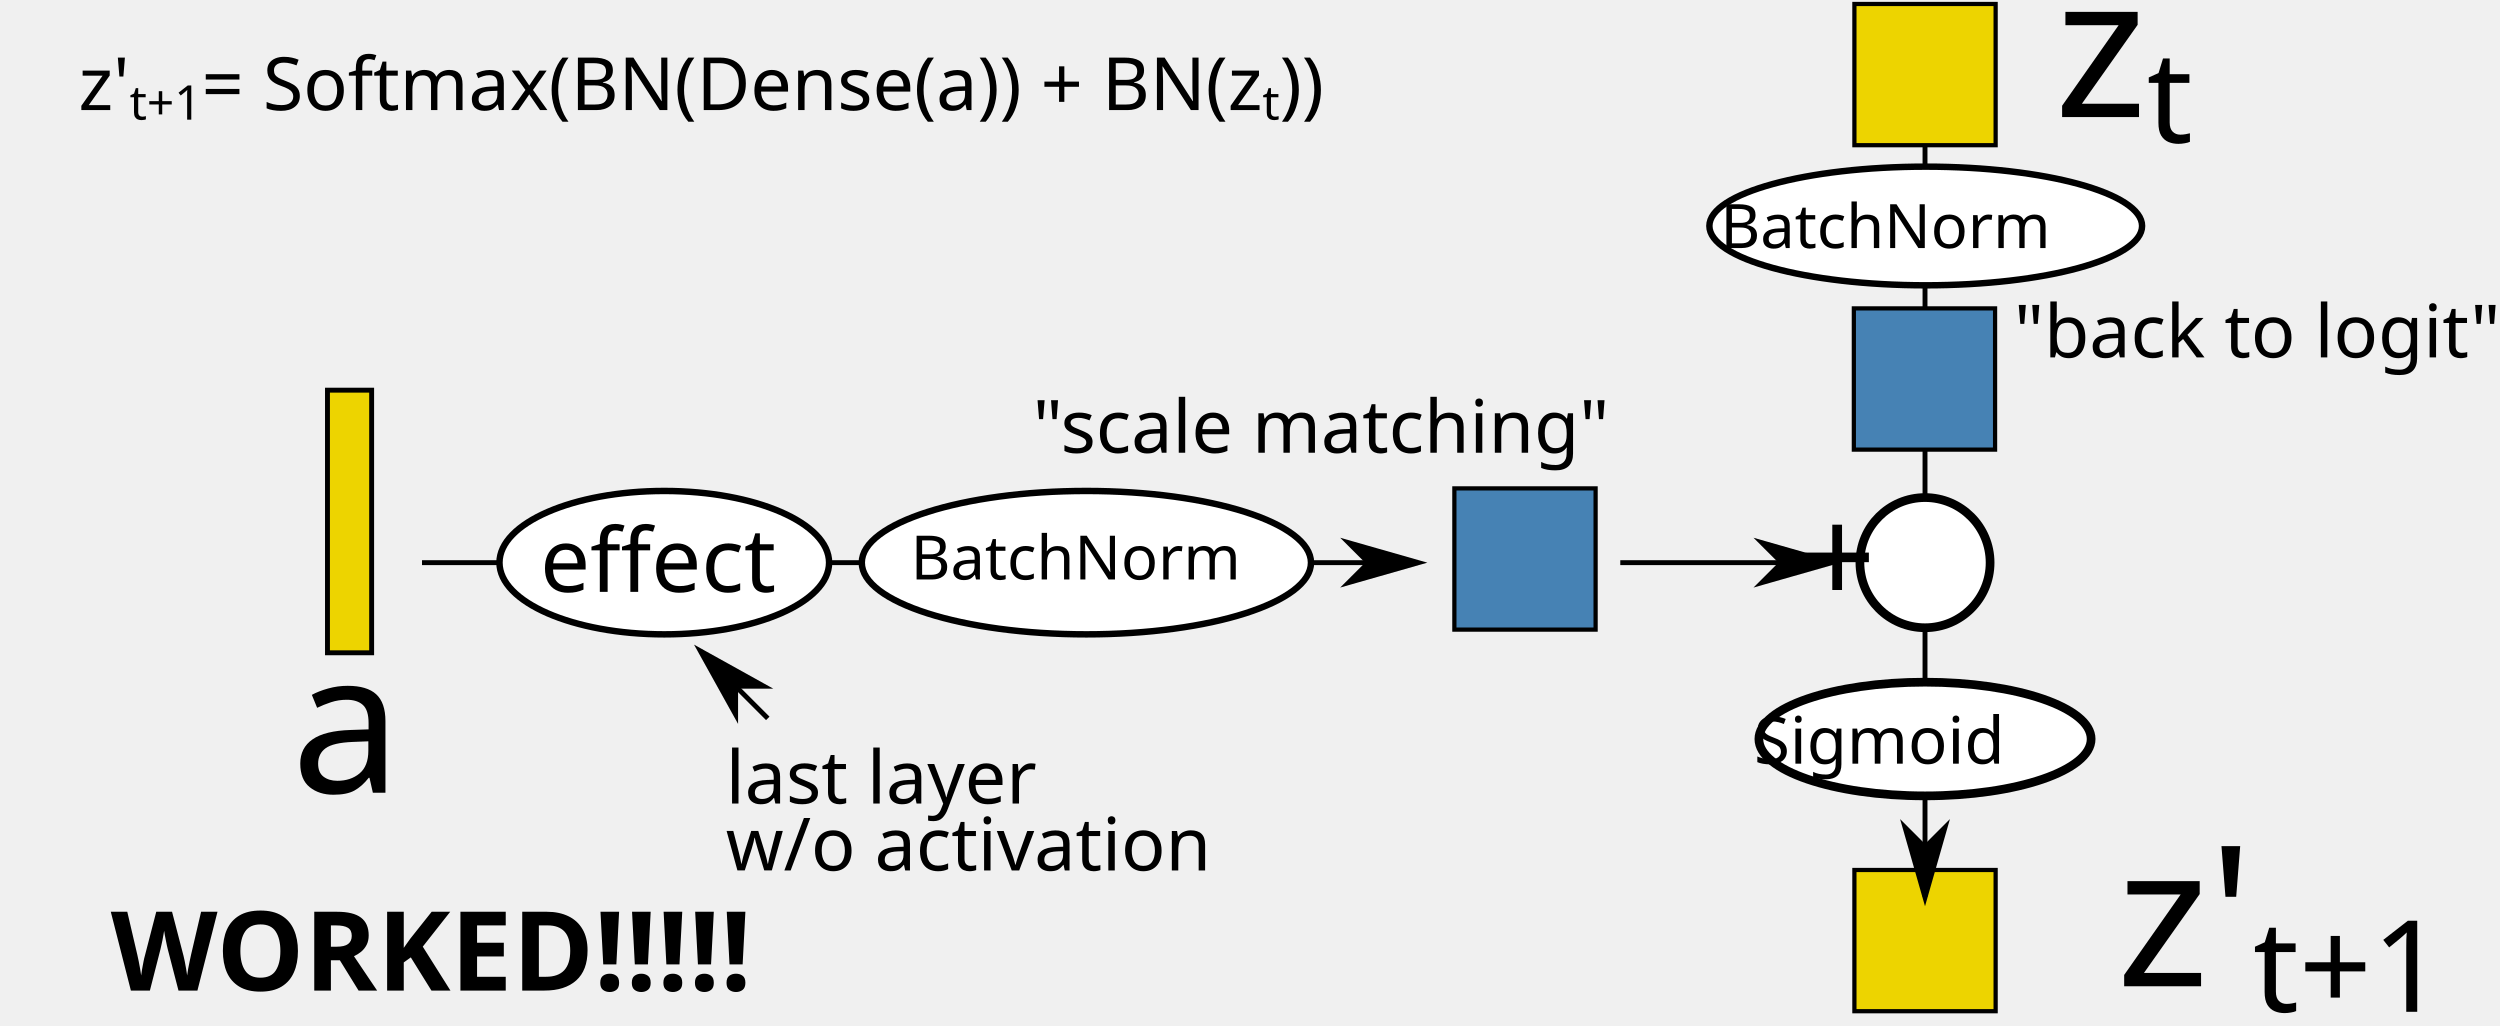
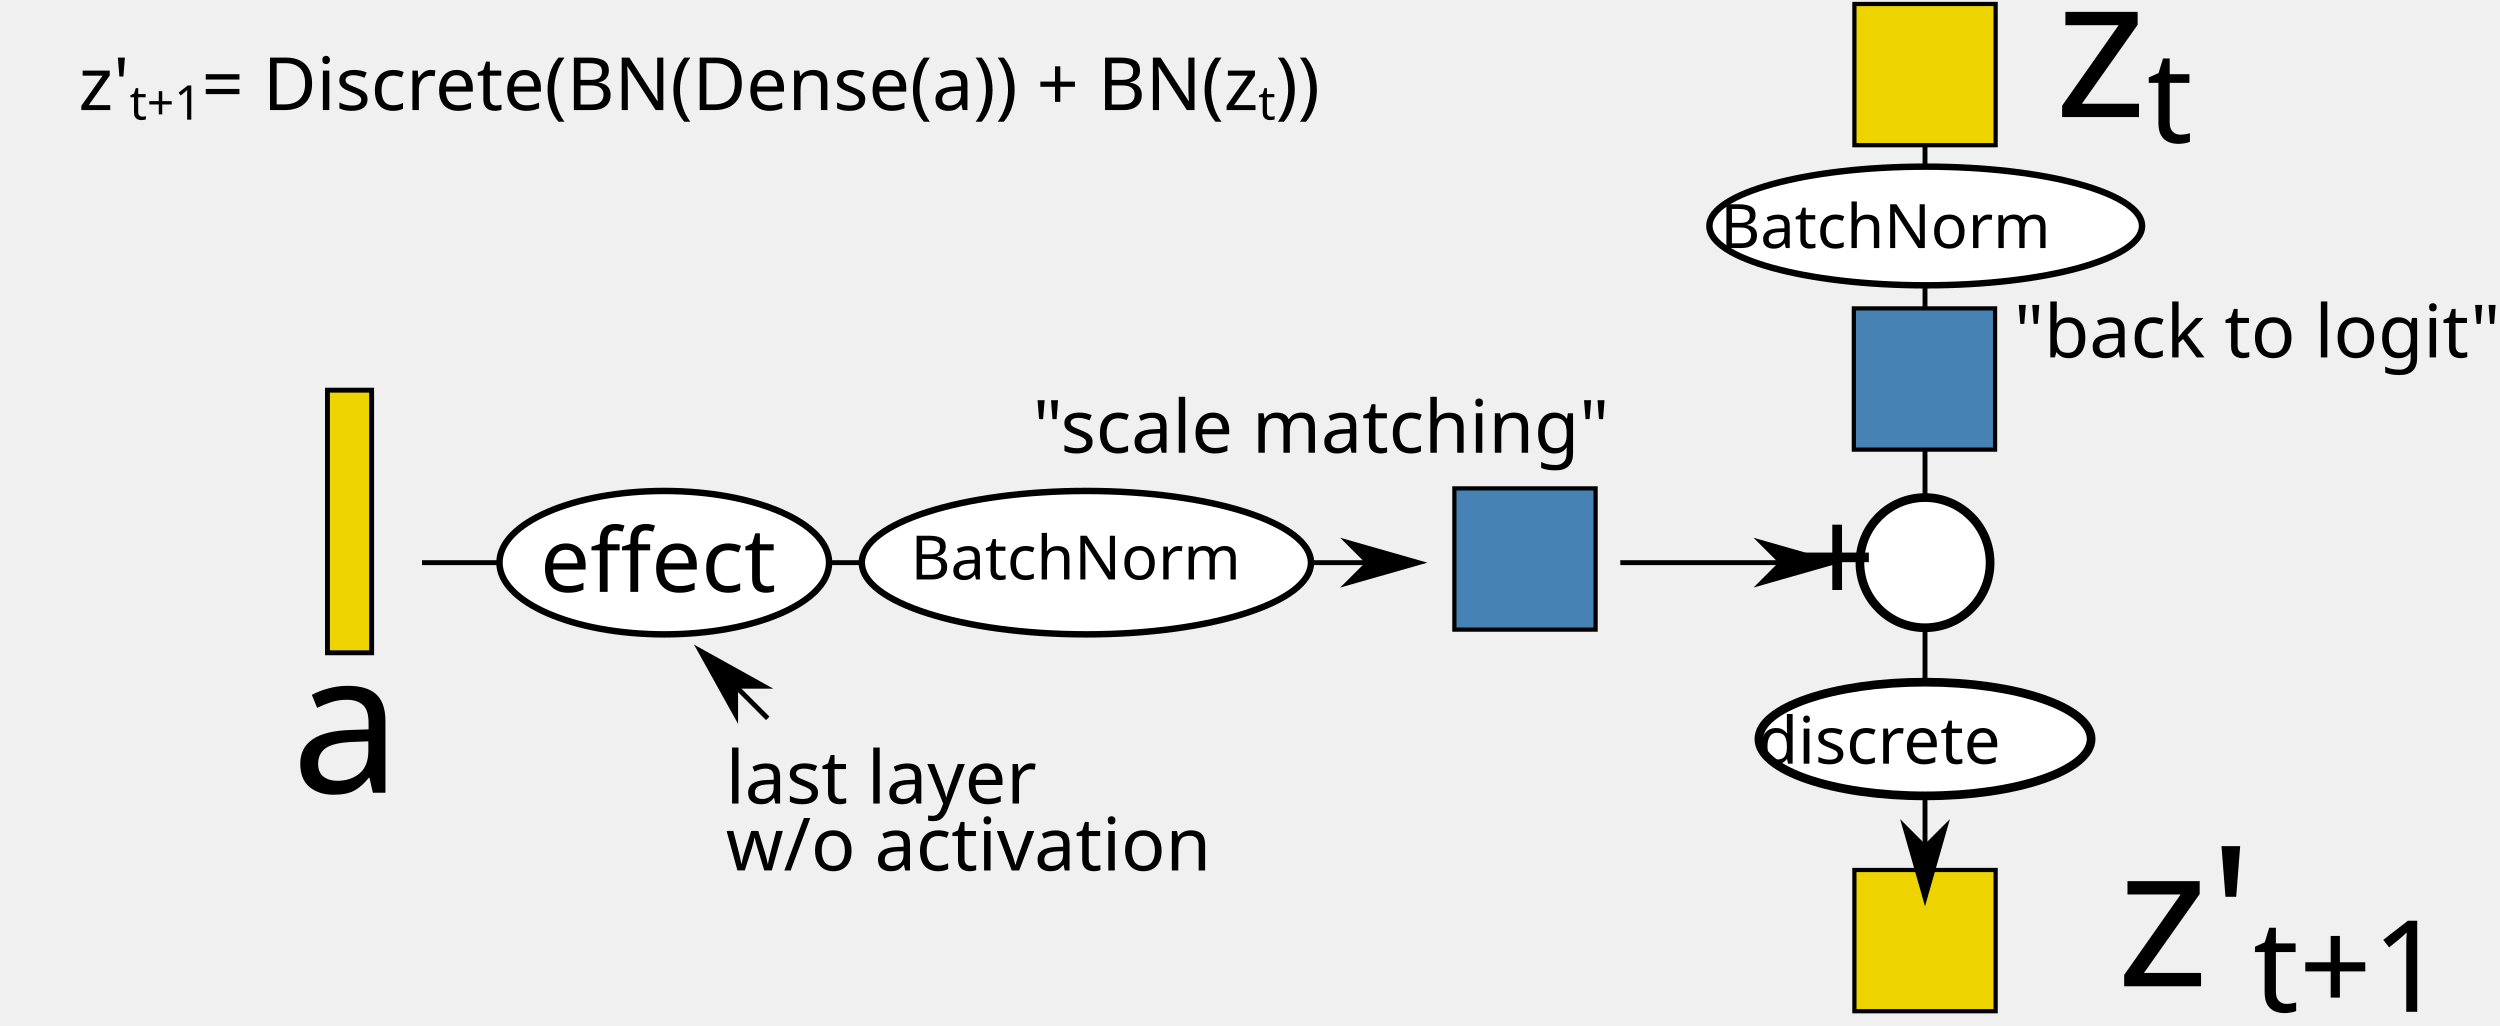
<svg xmlns="http://www.w3.org/2000/svg" width="143.812mm" height="58.994mm" viewBox="0 0 509.569 209.033" id="svg6614" version="1.1">
  <defs id="defs6616">
    <marker orient="auto" refY="0.0" refX="0.0" id="Arrow1Lend" style="overflow:visible;">
      <path id="path4413" d="M 0.0,0.0 L 5.0,-5.0 L -12.5,0.0 L 5.0,5.0 L 0.0,0.0 z " style="fill-rule:evenodd;stroke:#000000;stroke-width:1pt;stroke-opacity:1;fill:#000000;fill-opacity:1" transform="scale(0.8) rotate(180) translate(12.5,0)" />
    </marker>
    <marker orient="auto" refY="0" refX="0" id="Arrow1Lstart" style="overflow:visible">
      <path id="path6080" d="M 0,0 5,-5 -12.5,0 5,5 0,0 Z" style="fill-rule:evenodd;stroke:#000000;stroke-width:1pt" transform="matrix(0.8,0,0,0.8,10,0)" />
    </marker>
    <marker orient="auto" refY="0" refX="0" id="marker6336" style="overflow:visible">
      <path id="path6083" d="M 0,0 5,-5 -12.5,0 5,5 0,0 Z" style="fill:#0000ff;fill-opacity:1;fill-rule:evenodd;stroke:#0000ff;stroke-width:1pt;stroke-opacity:1" transform="matrix(-0.8,0,0,-0.8,-10,0)" />
    </marker>
    <marker style="overflow:visible" id="marker5904" refX="0" refY="0" orient="auto">
      <path transform="matrix(0.8,0,0,0.8,10,0)" style="fill:#0000ff;fill-opacity:1;fill-rule:evenodd;stroke:#0000ff;stroke-width:1pt;stroke-opacity:1" d="M 0,0 5,-5 -12.5,0 5,5 0,0 Z" id="path5906" />
    </marker>
    <marker style="overflow:visible" id="marker10167-4" refX="0" refY="0" orient="auto">
      <path transform="matrix(-0.8,0,0,-0.8,-10,0)" style="fill:#000000;fill-opacity:1;fill-rule:evenodd;stroke:#000000;stroke-width:1pt;stroke-opacity:1" d="M 0,0 5,-5 -12.5,0 5,5 0,0 Z" id="path10169-5" />
    </marker>
    <marker orient="auto" refY="0" refX="0" id="marker6888-5-0" style="overflow:visible">
      <path id="path6890-0-6" d="M 0,0 5,-5 -12.5,0 5,5 0,0 Z" style="fill:#000000;fill-opacity:1;fill-rule:evenodd;stroke:#000000;stroke-width:1pt;stroke-opacity:1" transform="matrix(-0.8,0,0,-0.8,-10,0)" />
    </marker>
    <marker orient="auto" refY="0" refX="0" id="marker6888-6" style="overflow:visible">
      <path id="path6890-1" d="M 0,0 5,-5 -12.5,0 5,5 0,0 Z" style="fill:#000000;fill-opacity:1;fill-rule:evenodd;stroke:#000000;stroke-width:1pt;stroke-opacity:1" transform="matrix(-0.8,0,0,-0.8,-10,0)" />
    </marker>
    <marker orient="auto" refY="0" refX="0" id="marker6888-5" style="overflow:visible">
      <path id="path6890-0" d="M 0,0 5,-5 -12.5,0 5,5 0,0 Z" style="fill:#000000;fill-opacity:1;fill-rule:evenodd;stroke:#000000;stroke-width:1pt;stroke-opacity:1" transform="matrix(-0.8,0,0,-0.8,-10,0)" />
    </marker>
    <marker style="overflow:visible" id="marker10167" refX="0" refY="0" orient="auto">
      <path transform="matrix(-0.8,0,0,-0.8,-10,0)" style="fill:#000000;fill-opacity:1;fill-rule:evenodd;stroke:#000000;stroke-width:1pt;stroke-opacity:1" d="M 0,0 5,-5 -12.5,0 5,5 0,0 Z" id="path10169" />
    </marker>
    <marker orient="auto" refY="0" refX="0" id="marker43100" style="overflow:visible">
      <path id="path43102" d="M 0,0 5,-5 -12.5,0 5,5 0,0 Z" style="fill:#73d216;fill-opacity:1;fill-rule:evenodd;stroke:#73d216;stroke-width:1pt;stroke-opacity:1" transform="matrix(-0.8,0,0,-0.8,-10,0)" />
    </marker>
    <marker style="overflow:visible" id="marker43917" refX="0" refY="0" orient="auto">
      <path transform="matrix(-0.8,0,0,-0.8,-10,0)" style="fill:#000000;fill-opacity:1;fill-rule:evenodd;stroke:#000000;stroke-width:1pt;stroke-opacity:1" d="M 0,0 5,-5 -12.5,0 5,5 0,0 Z" id="path43919" />
    </marker>
    <marker style="overflow:visible" id="marker43526" refX="0" refY="0" orient="auto">
      <path transform="matrix(-0.8,0,0,-0.8,-10,0)" style="fill:#000000;fill-opacity:1;fill-rule:evenodd;stroke:#000000;stroke-width:1pt;stroke-opacity:1" d="M 0,0 5,-5 -12.5,0 5,5 0,0 Z" id="path43528" />
    </marker>
    <marker style="overflow:visible" id="marker44314" refX="0" refY="0" orient="auto">
      <path transform="matrix(-0.8,0,0,-0.8,-10,0)" style="fill:#000000;fill-opacity:1;fill-rule:evenodd;stroke:#000000;stroke-width:1pt;stroke-opacity:1" d="M 0,0 5,-5 -12.5,0 5,5 0,0 Z" id="path44316" />
    </marker>
    <marker orient="auto" refY="0" refX="0" id="Arrow1Lend-1" style="overflow:visible">
      <path id="path4266-8" d="M 0,0 5,-5 -12.5,0 5,5 0,0 Z" style="fill:#000000;fill-opacity:1;fill-rule:evenodd;stroke:#000000;stroke-width:1pt;stroke-opacity:1" transform="matrix(-0.8,0,0,-0.8,-10,0)" />
    </marker>
    <marker style="overflow:visible" id="marker10167-47" refX="0" refY="0" orient="auto">
      <path transform="matrix(-0.8,0,0,-0.8,-10,0)" style="fill:#000000;fill-opacity:1;fill-rule:evenodd;stroke:#000000;stroke-width:1pt;stroke-opacity:1" d="M 0,0 5,-5 -12.5,0 5,5 0,0 Z" id="path10169-4" />
    </marker>
    <marker style="overflow:visible" id="marker44314-9" refX="0" refY="0" orient="auto">
      <path transform="matrix(-0.8,0,0,-0.8,-10,0)" style="fill:#000000;fill-opacity:1;fill-rule:evenodd;stroke:#000000;stroke-width:1pt;stroke-opacity:1" d="M 0,0 5,-5 -12.5,0 5,5 0,0 Z" id="path44316-3" />
    </marker>
    <marker style="overflow:visible" id="marker44314-0" refX="0" refY="0" orient="auto">
      <path transform="matrix(-0.8,0,0,-0.8,-10,0)" style="fill:#000000;fill-opacity:1;fill-rule:evenodd;stroke:#000000;stroke-width:1pt;stroke-opacity:1" d="M 0,0 5,-5 -12.5,0 5,5 0,0 Z" id="path44316-6" />
    </marker>
    <marker style="overflow:visible" id="marker43917-6" refX="0" refY="0" orient="auto">
      <path transform="matrix(-0.8,0,0,-0.8,-10,0)" style="fill:#000000;fill-opacity:1;fill-rule:evenodd;stroke:#000000;stroke-width:1pt;stroke-opacity:1" d="M 0,0 5,-5 -12.5,0 5,5 0,0 Z" id="path43919-1" />
    </marker>
    <marker style="overflow:visible" id="marker5904-2" refX="0" refY="0" orient="auto">
      <path transform="matrix(0.8,0,0,0.8,10,0)" style="fill:#0000ff;fill-opacity:1;fill-rule:evenodd;stroke:#0000ff;stroke-width:1pt;stroke-opacity:1" d="M 0,0 5,-5 -12.5,0 5,5 0,0 Z" id="path5906-7" />
    </marker>
    <marker orient="auto" refY="0" refX="0" id="marker6336-0" style="overflow:visible">
      <path id="path6083-9" d="M 0,0 5,-5 -12.5,0 5,5 0,0 Z" style="fill:#0000ff;fill-opacity:1;fill-rule:evenodd;stroke:#0000ff;stroke-width:1pt;stroke-opacity:1" transform="matrix(-0.8,0,0,-0.8,-10,0)" />
    </marker>
    <marker style="overflow:visible" id="marker43917-3-7-6-7" refX="0" refY="0" orient="auto">
      <path transform="matrix(-0.8,0,0,-0.8,-10,0)" style="fill:#000000;fill-opacity:1;fill-rule:evenodd;stroke:#000000;stroke-width:1pt;stroke-opacity:1" d="M 0,0 5,-5 -12.5,0 5,5 0,0 Z" id="path43919-3-7-4-5" />
    </marker>
    <marker style="overflow:visible" id="marker43917-3-7-3" refX="0" refY="0" orient="auto">
      <path transform="matrix(-0.8,0,0,-0.8,-10,0)" style="fill:#000000;fill-opacity:1;fill-rule:evenodd;stroke:#000000;stroke-width:1pt;stroke-opacity:1" d="M 0,0 5,-5 -12.5,0 5,5 0,0 Z" id="path43919-3-7-5" />
    </marker>
    <marker style="overflow:visible" id="marker43917-3-7" refX="0" refY="0" orient="auto">
      <path transform="matrix(-0.8,0,0,-0.8,-10,0)" style="fill:#000000;fill-opacity:1;fill-rule:evenodd;stroke:#000000;stroke-width:1pt;stroke-opacity:1" d="M 0,0 5,-5 -12.5,0 5,5 0,0 Z" id="path43919-3-7" />
    </marker>
    <marker style="overflow:visible" id="marker43917-3-7-6" refX="0" refY="0" orient="auto">
      <path transform="matrix(-0.8,0,0,-0.8,-10,0)" style="fill:#000000;fill-opacity:1;fill-rule:evenodd;stroke:#000000;stroke-width:1pt;stroke-opacity:1" d="M 0,0 5,-5 -12.5,0 5,5 0,0 Z" id="path43919-3-7-4" />
    </marker>
    <marker style="overflow:visible" id="marker44314-0-3" refX="0" refY="0" orient="auto">
      <path transform="matrix(-0.8,0,0,-0.8,-10,0)" style="fill:#000000;fill-opacity:1;fill-rule:evenodd;stroke:#000000;stroke-width:1pt;stroke-opacity:1" d="M 0,0 5,-5 -12.5,0 5,5 0,0 Z" id="path44316-6-6" />
    </marker>
    <marker style="overflow:visible" id="marker44314-0-2" refX="0" refY="0" orient="auto">
      <path transform="matrix(-0.8,0,0,-0.8,-10,0)" style="fill:#000000;fill-opacity:1;fill-rule:evenodd;stroke:#000000;stroke-width:1pt;stroke-opacity:1" d="M 0,0 5,-5 -12.5,0 5,5 0,0 Z" id="path44316-6-9" />
    </marker>
    <marker style="overflow:visible" id="marker44314-0-36" refX="0" refY="0" orient="auto">
      <path transform="matrix(-0.8,0,0,-0.8,-10,0)" style="fill:#000000;fill-opacity:1;fill-rule:evenodd;stroke:#000000;stroke-width:1pt;stroke-opacity:1" d="M 0,0 5,-5 -12.5,0 5,5 0,0 Z" id="path44316-6-0" />
    </marker>
  </defs>
  <g id="layer1" transform="translate(-163.2882,-310.8997)">
    <path style="color:#000000;clip-rule:nonzero;display:inline;overflow:visible;visibility:visible;opacity:1;isolation:auto;mix-blend-mode:normal;color-interpolation:sRGB;color-interpolation-filters:linearRGB;solid-color:#000000;solid-opacity:1;fill:#edd400;fill-opacity:1;fill-rule:evenodd;stroke:#000000;stroke-width:0.862px;stroke-linecap:butt;stroke-linejoin:miter;stroke-miterlimit:4;stroke-dasharray:none;stroke-dashoffset:0;stroke-opacity:1;color-rendering:auto;image-rendering:auto;shape-rendering:auto;text-rendering:auto;enable-background:accumulate" d="m 541.266,488.226 28.787,0 0,28.787 -28.787,0 z" id="rect3368-9-8-9" />
    <path style="fill:none;fill-rule:evenodd;stroke:#000000;stroke-width:1;stroke-linecap:butt;stroke-linejoin:miter;stroke-miterlimit:4;stroke-dasharray:none;stroke-opacity:1;marker-end:url(#marker44314-0-2)" d="m 555.659,340.169 0,153.512" id="path15958-2-1" />
    <text xml:space="preserve" style="font-style:normal;font-weight:normal;font-size:40px;line-height:125%;font-family:sans-serif;letter-spacing:0px;word-spacing:0px;fill:#000000;fill-opacity:1;stroke:none;stroke-width:1px;stroke-linecap:butt;stroke-linejoin:miter;stroke-opacity:1" x="582.044" y="334.757" id="text3370">
      <tspan id="tspan3372" x="582.044" y="334.757">z<tspan style="font-size:65%;baseline-shift:sub" id="tspan3397">t</tspan>
      </tspan>
    </text>
    <path style="color:#000000;clip-rule:nonzero;display:inline;overflow:visible;visibility:visible;opacity:1;isolation:auto;mix-blend-mode:normal;color-interpolation:sRGB;color-interpolation-filters:linearRGB;solid-color:#000000;solid-opacity:1;fill:#edd400;fill-opacity:1;fill-rule:evenodd;stroke:#000000;stroke-width:1px;stroke-linecap:butt;stroke-linejoin:miter;stroke-miterlimit:4;stroke-dasharray:none;stroke-dashoffset:0;stroke-opacity:1;color-rendering:auto;image-rendering:auto;shape-rendering:auto;text-rendering:auto;enable-background:accumulate" d="m 230.036,390.427 9.003,0 0,53.529 -9.003,0 z" id="rect5255-6-3" />
    <text xml:space="preserve" style="font-style:normal;font-weight:normal;font-size:40px;line-height:125%;font-family:sans-serif;letter-spacing:0px;word-spacing:0px;fill:#000000;fill-opacity:1;stroke:none;stroke-width:1px;stroke-linecap:butt;stroke-linejoin:miter;stroke-opacity:1" x="222.65" y="472.488" id="text5257-4-1">
      <tspan id="tspan5259-6-4" x="222.65" y="472.488">a</tspan>
    </text>
    <text xml:space="preserve" style="font-style:normal;font-weight:normal;font-size:40px;line-height:125%;font-family:sans-serif;letter-spacing:0px;word-spacing:0px;fill:#000000;fill-opacity:1;stroke:none;stroke-width:1px;stroke-linecap:butt;stroke-linejoin:miter;stroke-opacity:1" x="594.691" y="511.932" id="text3370-5-7-6-2">
      <tspan id="tspan3372-6-6-2-8" x="594.691" y="511.932">z'<tspan style="font-size:65%;baseline-shift:sub" id="tspan3395-5-9-8">t+1</tspan>
      </tspan>
    </text>
    <path style="color:#000000;clip-rule:nonzero;display:inline;overflow:visible;visibility:visible;opacity:1;isolation:auto;mix-blend-mode:normal;color-interpolation:sRGB;color-interpolation-filters:linearRGB;solid-color:#000000;solid-opacity:1;fill:none;fill-opacity:1;fill-rule:evenodd;stroke:#000000;stroke-width:1px;stroke-linecap:butt;stroke-linejoin:miter;stroke-miterlimit:4;stroke-dasharray:none;stroke-dashoffset:0;stroke-opacity:1;marker-end:url(#marker43917-3-7-6);color-rendering:auto;image-rendering:auto;shape-rendering:auto;text-rendering:auto;enable-background:accumulate" d="m 249.305,425.584 202.982,0" id="path5715-5-6-0-2-5" />
    <ellipse ry="11.586" rx="33.859" style="color:#000000;clip-rule:nonzero;display:inline;overflow:visible;visibility:visible;opacity:1;isolation:auto;mix-blend-mode:normal;color-interpolation:sRGB;color-interpolation-filters:linearRGB;solid-color:#000000;solid-opacity:1;fill:#ffffff;fill-opacity:1;fill-rule:evenodd;stroke:#000000;stroke-width:1.775px;stroke-linecap:butt;stroke-linejoin:miter;stroke-miterlimit:4;stroke-dasharray:none;stroke-dashoffset:0;stroke-opacity:1;color-rendering:auto;image-rendering:auto;shape-rendering:auto;text-rendering:auto;enable-background:accumulate" id="path5822-4-6-1-7-6-8-9-7-0-9" cx="555.659" cy="461.532" />
    <text xml:space="preserve" style="font-style:normal;font-weight:normal;font-size:13.314px;line-height:125%;font-family:sans-serif;text-align:center;letter-spacing:0px;word-spacing:0px;text-anchor:middle;fill:#000000;fill-opacity:1;stroke:none;stroke-width:1px;stroke-linecap:butt;stroke-linejoin:miter;stroke-opacity:1" x="554.993" y="466.553" id="text5717-2-4-5-0-9-79">
-       <tspan id="tspan5719-4-1-8-1-7-3" x="554.993" y="466.553">Sigmoid</tspan>
+       <tspan id="tspan5719-4-1-8-1-7-3" x="554.993" y="466.553">discrete</tspan>
    </text>
    <ellipse style="color:#000000;clip-rule:nonzero;display:inline;overflow:visible;visibility:visible;opacity:1;isolation:auto;mix-blend-mode:normal;color-interpolation:sRGB;color-interpolation-filters:linearRGB;solid-color:#000000;solid-opacity:1;fill:#ffffff;fill-opacity:1;fill-rule:evenodd;stroke:#000000;stroke-width:1.316px;stroke-linecap:butt;stroke-linejoin:miter;stroke-miterlimit:4;stroke-dasharray:none;stroke-dashoffset:0;stroke-opacity:1;color-rendering:auto;image-rendering:auto;shape-rendering:auto;text-rendering:auto;enable-background:accumulate" id="path5822-4-6-1-7-6-8" cx="298.688" cy="425.584" rx="33.591" ry="14.614" />
    <text xml:space="preserve" style="font-style:normal;font-weight:normal;font-size:18.098px;line-height:125%;font-family:sans-serif;letter-spacing:0px;word-spacing:0px;fill:#000000;fill-opacity:1;stroke:none;stroke-width:1px;stroke-linecap:butt;stroke-linejoin:miter;stroke-opacity:1" x="273.37" y="431.535" id="text5717-2-4-5-6">
      <tspan id="tspan5719-4-1-8-0" x="273.37" y="431.535">effect</tspan>
    </text>
    <path style="color:#000000;clip-rule:nonzero;display:inline;overflow:visible;visibility:visible;opacity:1;isolation:auto;mix-blend-mode:normal;color-interpolation:sRGB;color-interpolation-filters:linearRGB;solid-color:#000000;solid-opacity:1;fill:none;fill-opacity:1;fill-rule:evenodd;stroke:#000000;stroke-width:1px;stroke-linecap:butt;stroke-linejoin:miter;stroke-miterlimit:4;stroke-dasharray:none;stroke-dashoffset:0;stroke-opacity:1;marker-end:url(#marker43917-3-7-3);color-rendering:auto;image-rendering:auto;shape-rendering:auto;text-rendering:auto;enable-background:accumulate" d="m 493.546,425.584 42.983,0" id="path5715-5-6-0-2-6" />
    <circle r="13.267" style="color:#000000;clip-rule:nonzero;display:inline;overflow:visible;visibility:visible;opacity:1;isolation:auto;mix-blend-mode:normal;color-interpolation:sRGB;color-interpolation-filters:linearRGB;solid-color:#000000;solid-opacity:1;fill:#ffffff;fill-opacity:1;fill-rule:evenodd;stroke:#000000;stroke-width:1.775px;stroke-linecap:butt;stroke-linejoin:miter;stroke-miterlimit:4;stroke-dasharray:none;stroke-dashoffset:0;stroke-opacity:1;color-rendering:auto;image-rendering:auto;shape-rendering:auto;text-rendering:auto;enable-background:accumulate" id="path5822-4-6-1-7-6-8-9-7-0" cx="555.659" cy="425.584" />
    <text xml:space="preserve" style="font-style:normal;font-weight:normal;font-size:27.5px;line-height:125%;font-family:sans-serif;text-align:center;letter-spacing:0px;word-spacing:0px;text-anchor:middle;fill:#000000;fill-opacity:1;stroke:none;stroke-width:1px;stroke-linecap:butt;stroke-linejoin:miter;stroke-opacity:1" x="555.659" y="434.204" id="text5717-2-4-5-0-9">
      <tspan id="tspan5719-4-1-8-1-7" x="555.659" y="434.204">+</tspan>
-     </text>
-     <text xml:space="preserve" style="color:#000000;font-style:normal;font-variant:normal;font-weight:normal;font-stretch:normal;font-size:35px;font-family:'Noto Sans';-inkscape-font-specification:'Noto Sans';text-align:center;text-anchor:middle;clip-rule:nonzero;display:inline;overflow:visible;visibility:visible;opacity:1;isolation:auto;mix-blend-mode:normal;color-interpolation:sRGB;color-interpolation-filters:linearRGB;solid-color:#000000;solid-opacity:1;fill:#000000;fill-opacity:1;fill-rule:evenodd;stroke:none;stroke-width:0;stroke-linecap:butt;stroke-linejoin:miter;stroke-miterlimit:4;stroke-dasharray:none;stroke-dashoffset:0;stroke-opacity:1;color-rendering:auto;image-rendering:auto;shape-rendering:auto;text-rendering:auto;enable-background:accumulate" x="179.288" y="333.339" id="text10903">
-       <tspan id="tspan10905" x="179.288" y="333.339" style="font-weight:normal;font-size:15px;text-align:start;text-anchor:start;fill:#000000;stroke:none;stroke-width:0;stroke-miterlimit:4;stroke-dasharray:none">z'<tspan style="font-size:65%;baseline-shift:sub;fill:#000000;stroke:none;stroke-width:0;stroke-miterlimit:4;stroke-dasharray:none" id="tspan4378">t+1</tspan>= Softmax(BN(Dense(a)) + BN(z<tspan style="font-size:65%;baseline-shift:sub" id="tspan4659">t</tspan>))</tspan>
-     </text>
-     <text xml:space="preserve" style="color:#000000;font-style:normal;font-variant:normal;font-weight:normal;font-stretch:normal;font-size:22.5px;font-family:'Noto Sans';-inkscape-font-specification:'Noto Sans';text-align:start;text-anchor:start;clip-rule:nonzero;display:inline;overflow:visible;visibility:visible;opacity:1;isolation:auto;mix-blend-mode:normal;color-interpolation:sRGB;color-interpolation-filters:linearRGB;solid-color:#000000;solid-opacity:1;fill:#000000;fill-opacity:1;fill-rule:evenodd;stroke:none;stroke-width:0;stroke-linecap:butt;stroke-linejoin:miter;stroke-miterlimit:4;stroke-dasharray:none;stroke-dashoffset:0;stroke-opacity:1;color-rendering:auto;image-rendering:auto;shape-rendering:auto;text-rendering:auto;enable-background:accumulate" x="185.873" y="512.801" id="text4384">
-       <tspan id="tspan4386" x="185.873" y="512.801" style="font-weight:bold">WORKED!!!!!</tspan>
    </text>
    <text xml:space="preserve" style="color:#000000;font-style:normal;font-variant:normal;font-weight:normal;font-stretch:normal;font-size:15px;line-height:91%;font-family:'Noto Sans';-inkscape-font-specification:'Noto Sans';text-align:start;text-anchor:start;clip-rule:nonzero;display:inline;overflow:visible;visibility:visible;opacity:1;isolation:auto;mix-blend-mode:normal;color-interpolation:sRGB;color-interpolation-filters:linearRGB;solid-color:#000000;solid-opacity:1;fill:#000000;fill-opacity:1;fill-rule:evenodd;stroke:none;stroke-width:0;stroke-linecap:butt;stroke-linejoin:miter;stroke-miterlimit:4;stroke-dasharray:none;stroke-dashoffset:0;stroke-opacity:1;color-rendering:auto;image-rendering:auto;shape-rendering:auto;text-rendering:auto;enable-background:accumulate" x="311.218" y="474.677" id="text4398">
      <tspan id="tspan4400" x="311.218" y="474.677">last layer</tspan>
      <tspan x="311.218" y="488.327" id="tspan4402">w/o activation</tspan>
    </text>
    <path style="fill:none;fill-rule:evenodd;stroke:#000000;stroke-width:1px;stroke-linecap:butt;stroke-linejoin:miter;stroke-opacity:1;marker-end:url(#Arrow1Lend)" d="M 319.78,457.324 306.122,443.666" id="path4404" />
    <ellipse style="color:#000000;clip-rule:nonzero;display:inline;overflow:visible;visibility:visible;opacity:1;isolation:auto;mix-blend-mode:normal;color-interpolation:sRGB;color-interpolation-filters:linearRGB;solid-color:#000000;solid-opacity:1;fill:#ffffff;fill-opacity:1;fill-rule:evenodd;stroke:#000000;stroke-width:1.316px;stroke-linecap:butt;stroke-linejoin:miter;stroke-miterlimit:4;stroke-dasharray:none;stroke-dashoffset:0;stroke-opacity:1;color-rendering:auto;image-rendering:auto;shape-rendering:auto;text-rendering:auto;enable-background:accumulate" id="path5822-4-6-1-7-6-8-6" cx="384.724" cy="425.584" rx="45.779" ry="14.614" />
    <text xml:space="preserve" style="font-style:normal;font-weight:normal;font-size:12.5px;line-height:125%;font-family:sans-serif;letter-spacing:0px;word-spacing:0px;fill:#000000;fill-opacity:1;stroke:none;stroke-width:1px;stroke-linecap:butt;stroke-linejoin:miter;stroke-opacity:1" x="348.899" y="429.013" id="text5717-2-4-5-6-7">
      <tspan id="tspan5719-4-1-8-0-5" x="348.899" y="429.013">BatchNorm</tspan>
    </text>
    <ellipse style="color:#000000;clip-rule:nonzero;display:inline;overflow:visible;visibility:visible;opacity:1;isolation:auto;mix-blend-mode:normal;color-interpolation:sRGB;color-interpolation-filters:linearRGB;solid-color:#000000;solid-opacity:1;fill:#ffffff;fill-opacity:1;fill-rule:evenodd;stroke:#000000;stroke-width:1.316px;stroke-linecap:butt;stroke-linejoin:miter;stroke-miterlimit:4;stroke-dasharray:none;stroke-dashoffset:0;stroke-opacity:1;color-rendering:auto;image-rendering:auto;shape-rendering:auto;text-rendering:auto;enable-background:accumulate" id="path5822-4-6-1-7-6-8-6-3" cx="555.806" cy="356.96" ry="12.093" rx="44.098" />
    <text xml:space="preserve" style="font-style:normal;font-weight:normal;font-size:12.5px;line-height:125%;font-family:sans-serif;text-align:center;letter-spacing:0px;word-spacing:0px;text-anchor:middle;fill:#000000;fill-opacity:1;stroke:none;stroke-width:1px;stroke-linecap:butt;stroke-linejoin:miter;stroke-opacity:1" x="555.727" y="361.455" id="text5717-2-4-5-6-7-5">
      <tspan id="tspan5719-4-1-8-0-5-6" x="555.727" y="361.455">BatchNorm</tspan>
    </text>
    <text xml:space="preserve" style="color:#000000;font-style:normal;font-variant:normal;font-weight:normal;font-stretch:normal;font-size:15px;font-family:'Noto Sans';-inkscape-font-specification:'Noto Sans';text-align:start;text-anchor:start;clip-rule:nonzero;display:inline;overflow:visible;visibility:visible;opacity:1;isolation:auto;mix-blend-mode:normal;color-interpolation:sRGB;color-interpolation-filters:linearRGB;solid-color:#000000;solid-opacity:1;fill:#000000;fill-opacity:1;fill-rule:evenodd;stroke:none;stroke-width:1;stroke-linecap:butt;stroke-linejoin:miter;stroke-miterlimit:4;stroke-dasharray:none;stroke-dashoffset:0;stroke-opacity:1;color-rendering:auto;image-rendering:auto;shape-rendering:auto;text-rendering:auto;enable-background:accumulate" x="573.8" y="383.755" id="text5003">
      <tspan x="573.8" y="383.755" id="tspan5009">"back to logit"</tspan>
    </text>
    <path style="color:#000000;clip-rule:nonzero;display:inline;overflow:visible;visibility:visible;opacity:1;isolation:auto;mix-blend-mode:normal;color-interpolation:sRGB;color-interpolation-filters:linearRGB;solid-color:#000000;solid-opacity:1;fill:#edd400;fill-opacity:1;fill-rule:evenodd;stroke:#000000;stroke-width:0.862px;stroke-linecap:butt;stroke-linejoin:miter;stroke-miterlimit:4;stroke-dasharray:none;stroke-dashoffset:0;stroke-opacity:1;color-rendering:auto;image-rendering:auto;shape-rendering:auto;text-rendering:auto;enable-background:accumulate" d="m 541.266,311.71 28.787,0 0,28.787 -28.787,0 z" id="rect3368-9-8-9-7" />
    <path style="color:#000000;clip-rule:nonzero;display:inline;overflow:visible;visibility:visible;opacity:1;isolation:auto;mix-blend-mode:normal;color-interpolation:sRGB;color-interpolation-filters:linearRGB;solid-color:#000000;solid-opacity:1;fill:#4682b4;fill-opacity:1;fill-rule:evenodd;stroke:#000000;stroke-width:0.862px;stroke-linecap:butt;stroke-linejoin:miter;stroke-miterlimit:4;stroke-dasharray:none;stroke-dashoffset:0;stroke-opacity:1;color-rendering:auto;image-rendering:auto;shape-rendering:auto;text-rendering:auto;enable-background:accumulate" d="m 541.152,373.758 28.787,0 0,28.787 -28.787,0 z" id="rect3368-9-8-9-0" />
    <path style="color:#000000;clip-rule:nonzero;display:inline;overflow:visible;visibility:visible;opacity:1;isolation:auto;mix-blend-mode:normal;color-interpolation:sRGB;color-interpolation-filters:linearRGB;solid-color:#000000;solid-opacity:1;fill:#4682b4;fill-opacity:1;fill-rule:evenodd;stroke:#000000;stroke-width:0.862px;stroke-linecap:butt;stroke-linejoin:miter;stroke-miterlimit:4;stroke-dasharray:none;stroke-dashoffset:0;stroke-opacity:1;color-rendering:auto;image-rendering:auto;shape-rendering:auto;text-rendering:auto;enable-background:accumulate" d="m 459.729,410.446 28.787,0 0,28.787 -28.787,0 z" id="rect3368-9-8-9-9" />
    <text xml:space="preserve" style="color:#000000;font-style:normal;font-variant:normal;font-weight:normal;font-stretch:normal;font-size:15px;font-family:'Noto Sans';-inkscape-font-specification:'Noto Sans';text-align:start;text-anchor:start;clip-rule:nonzero;display:inline;overflow:visible;visibility:visible;opacity:1;isolation:auto;mix-blend-mode:normal;color-interpolation:sRGB;color-interpolation-filters:linearRGB;solid-color:#000000;solid-opacity:1;fill:#000000;fill-opacity:1;fill-rule:evenodd;stroke:none;stroke-width:1;stroke-linecap:butt;stroke-linejoin:miter;stroke-miterlimit:4;stroke-dasharray:none;stroke-dashoffset:0;stroke-opacity:1;color-rendering:auto;image-rendering:auto;shape-rendering:auto;text-rendering:auto;enable-background:accumulate" x="373.8" y="403.18" id="text5003-2">
      <tspan x="373.8" y="403.18" id="tspan5009-6">"scale matching"</tspan>
    </text>
+     <text id="text4392" y="333.339" x="179.288" style="color:#000000;font-style:normal;font-variant:normal;font-weight:normal;font-stretch:normal;font-size:35px;font-family:'Noto Sans';-inkscape-font-specification:'Noto Sans';text-align:center;text-anchor:middle;clip-rule:nonzero;display:inline;overflow:visible;visibility:visible;opacity:1;isolation:auto;mix-blend-mode:normal;color-interpolation:sRGB;color-interpolation-filters:linearRGB;solid-color:#000000;solid-opacity:1;fill:#000000;fill-opacity:1;fill-rule:evenodd;stroke:none;stroke-width:0;stroke-linecap:butt;stroke-linejoin:miter;stroke-miterlimit:4;stroke-dasharray:none;stroke-dashoffset:0;stroke-opacity:1;color-rendering:auto;image-rendering:auto;shape-rendering:auto;text-rendering:auto;enable-background:accumulate" xml:space="preserve">
+       <tspan style="font-weight:normal;font-size:15px;text-align:start;text-anchor:start;fill:#000000;stroke:none;stroke-width:0;stroke-miterlimit:4;stroke-dasharray:none" y="333.339" x="179.288" id="tspan4394">z'<tspan id="tspan4396" style="font-size:65%;baseline-shift:sub;fill:#000000;stroke:none;stroke-width:0;stroke-miterlimit:4;stroke-dasharray:none">t+1</tspan>= Discrete(BN(Dense(a)) + BN(z<tspan id="tspan4398" style="font-size:65%;baseline-shift:sub">t</tspan>))</tspan>
+     </text>
  </g>
</svg>
